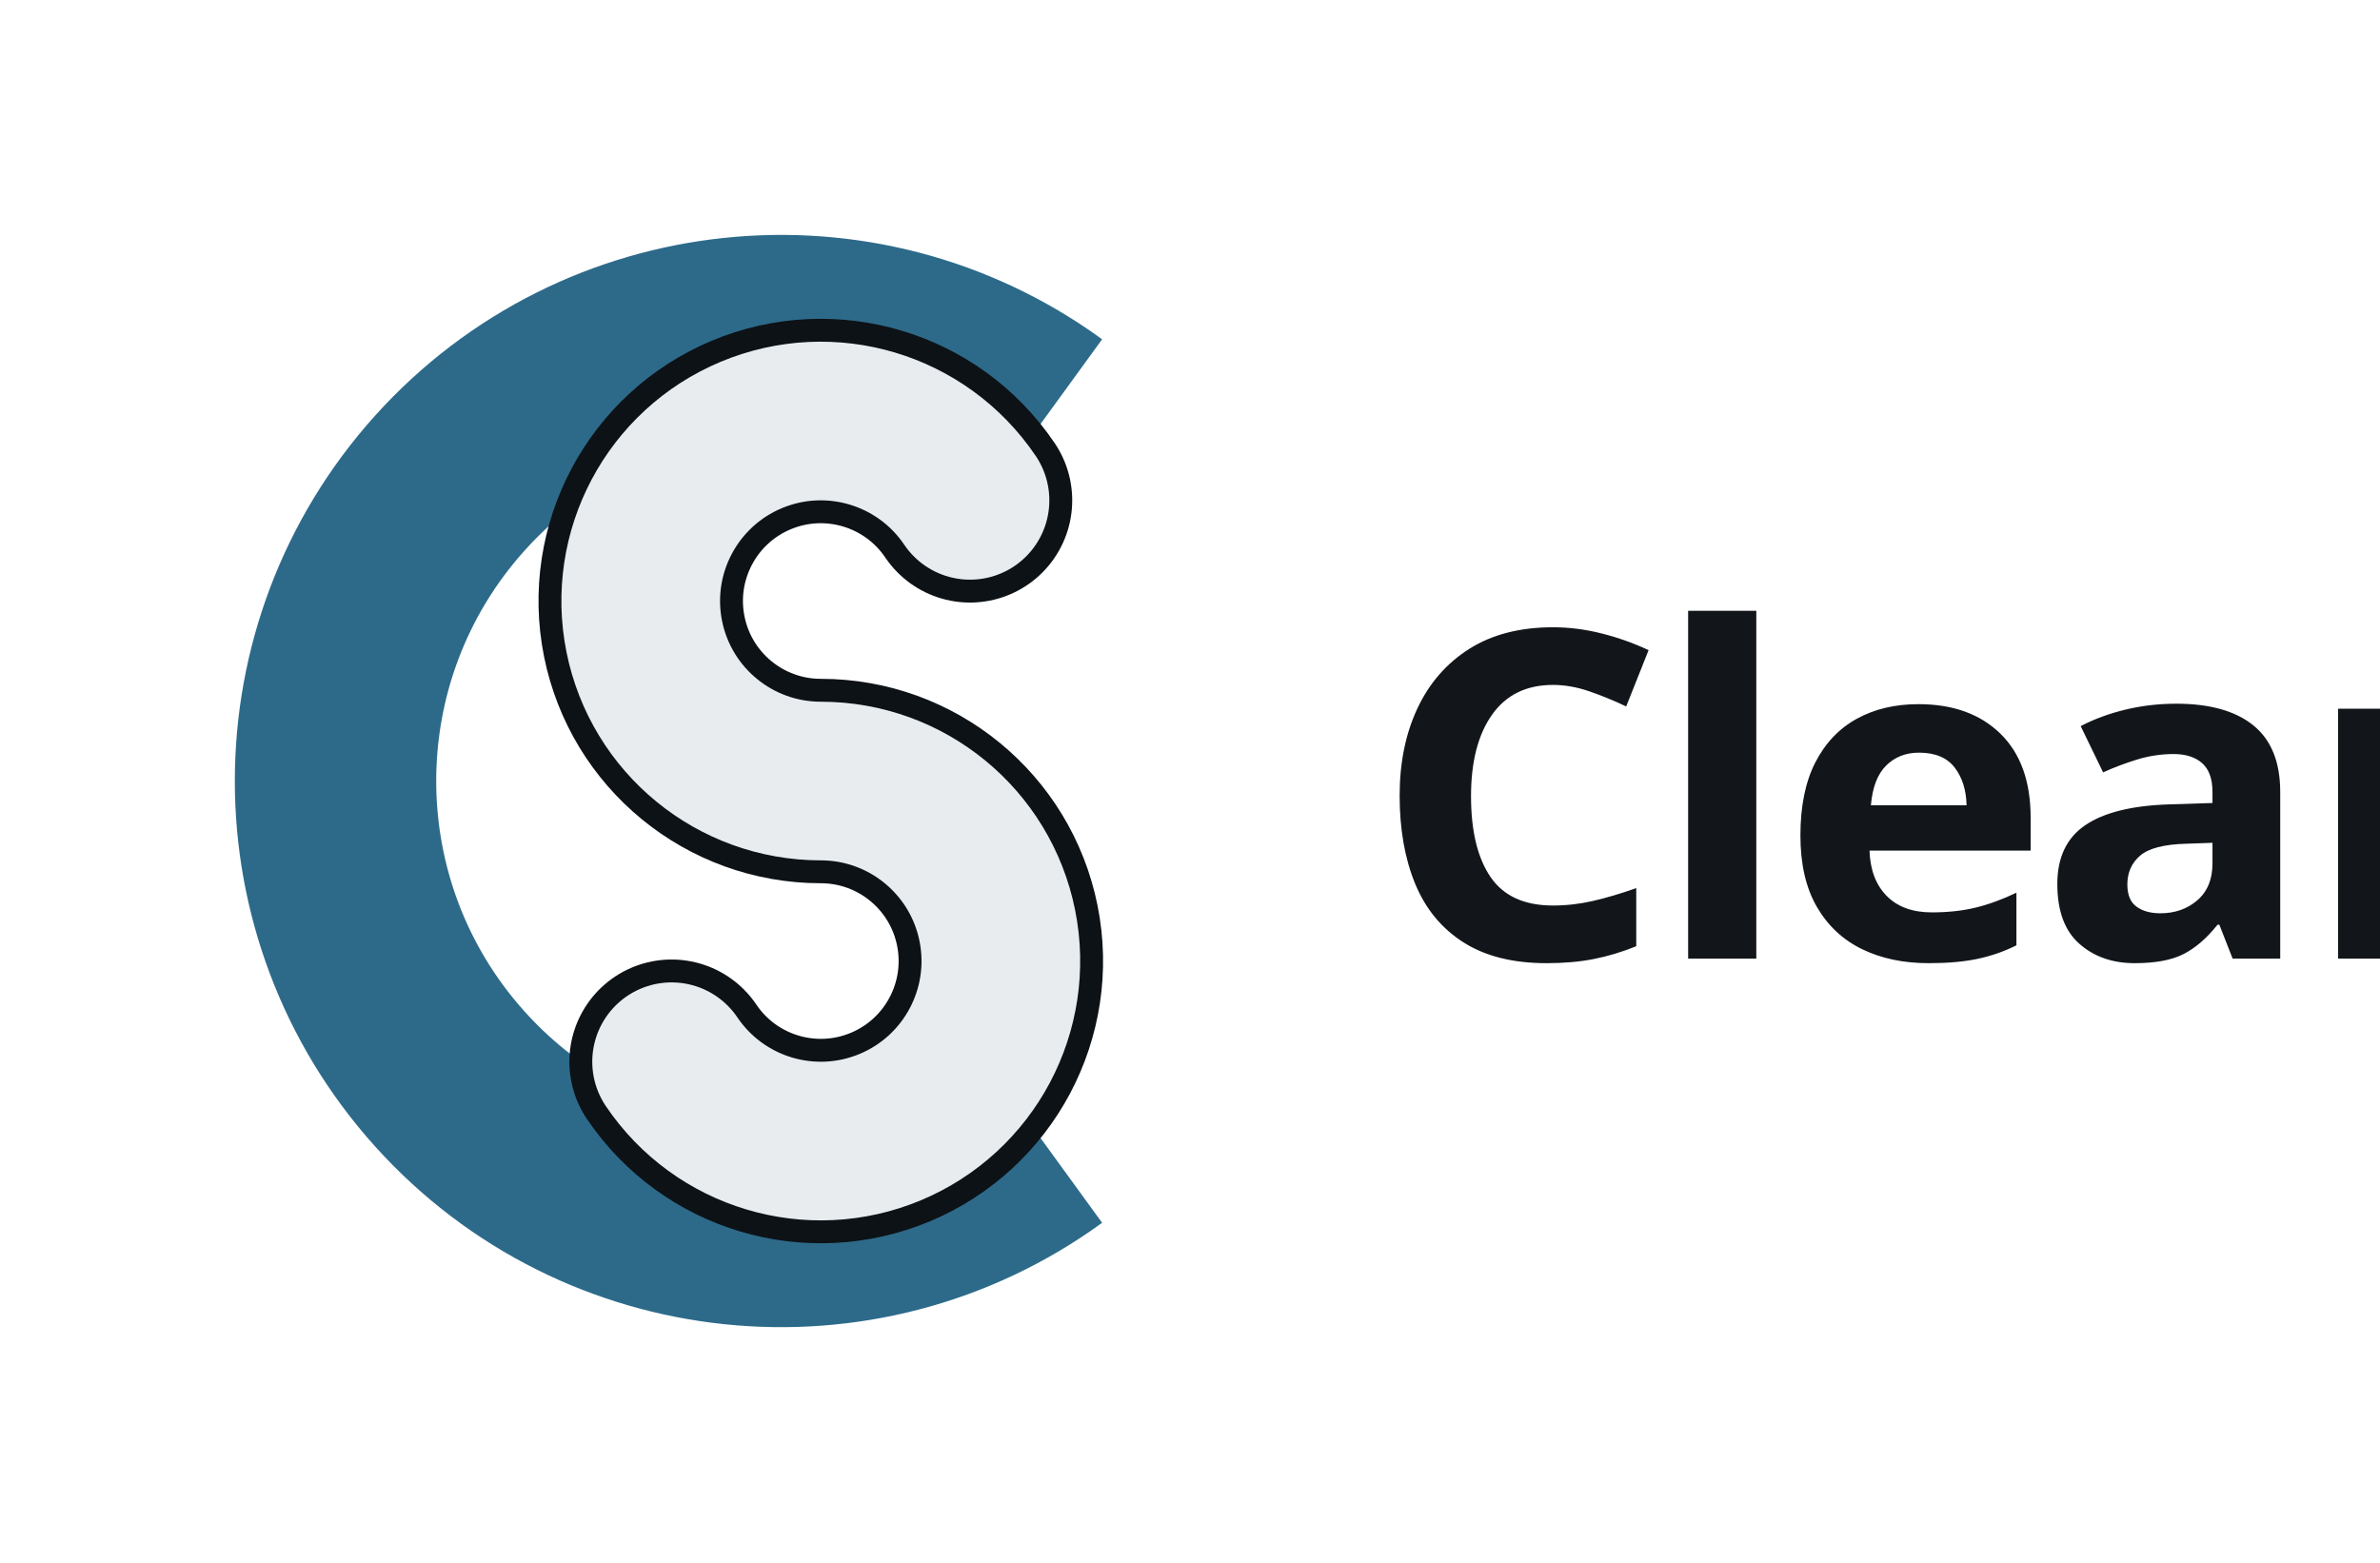
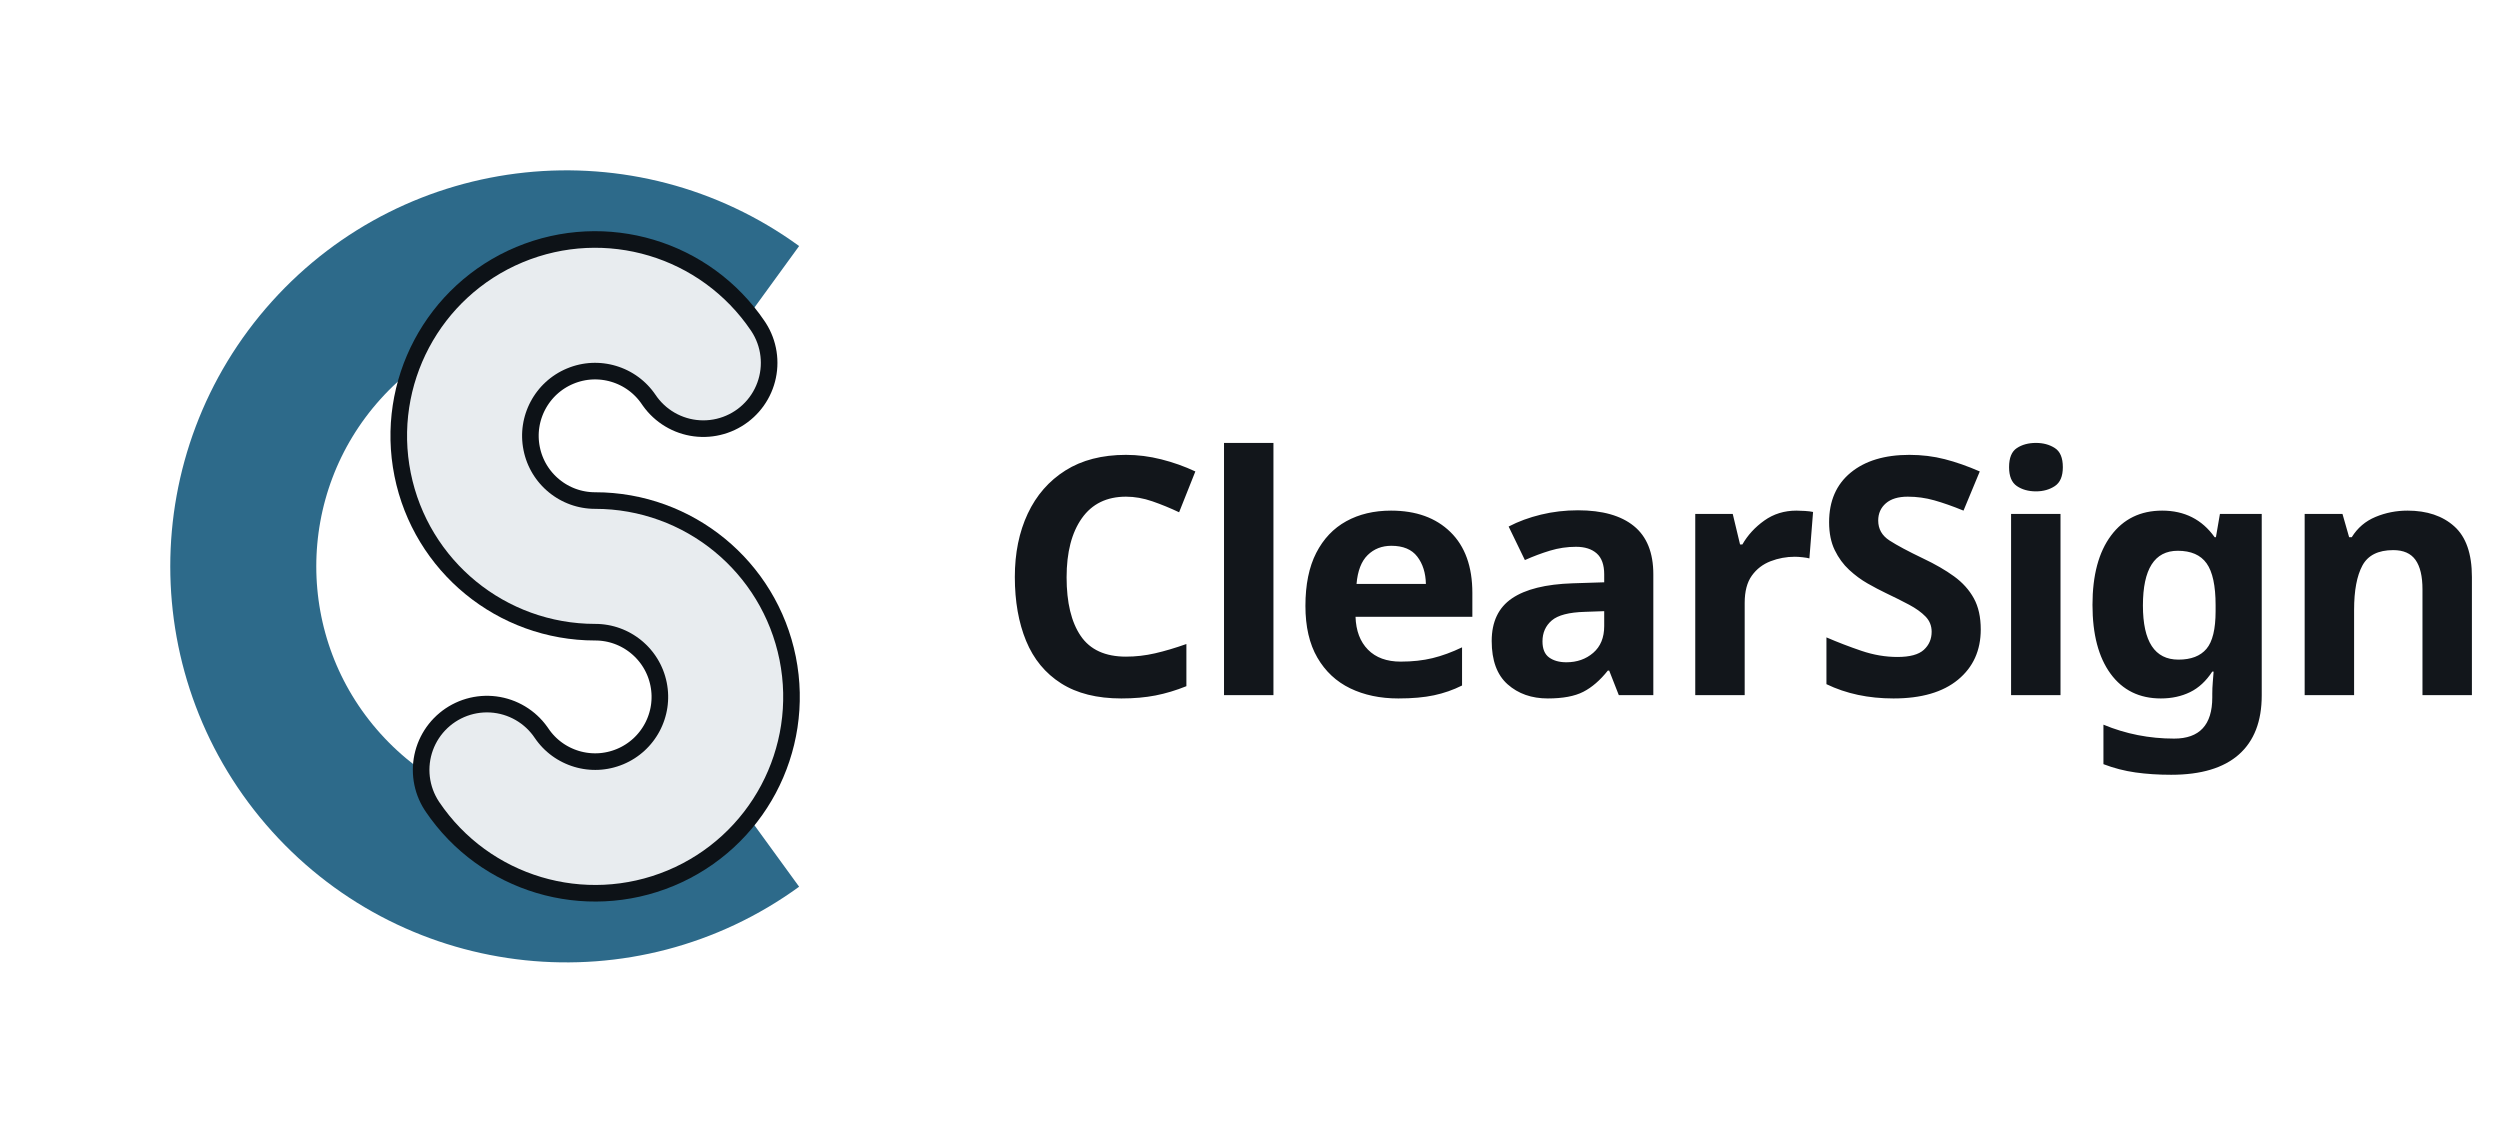
- <svg xmlns="http://www.w3.org/2000/svg" viewBox="0 0 1560 1024" role="img" aria-label="ClearSign">
+ <svg xmlns="http://www.w3.org/2000/svg" viewBox="0 0 2260 1024" role="img" aria-label="ClearSign">
  <path d="M 683.6 275.8 A 292 292 0 1 0 683.6 748.2" fill="none" stroke="var(--mark-c, #2d6a8a)" stroke-width="132" stroke-linecap="butt" />
  <path d="M 635.8 328.0 A 118 118 0 1 0 538.0 512.0 A 118 118 0 1 1 440.2 696.0" fill="none" stroke="var(--mark-gap, #0d1217)" stroke-width="134" stroke-linecap="round" stroke-linejoin="round" />
  <path d="M 635.8 328.0 A 118 118 0 1 0 538.0 512.0 A 118 118 0 1 1 440.2 696.0" fill="none" stroke="var(--mark-s, #e8ecef)" stroke-width="104" stroke-linecap="round" stroke-linejoin="round" />
  <text x="900" y="512.0" dominant-baseline="central" font-family="IBM Plex Sans, ui-sans-serif, system-ui, sans-serif" font-size="300" font-weight="600" letter-spacing="-8" fill="var(--mark-word, #12161b)">ClearSign</text>
</svg>
